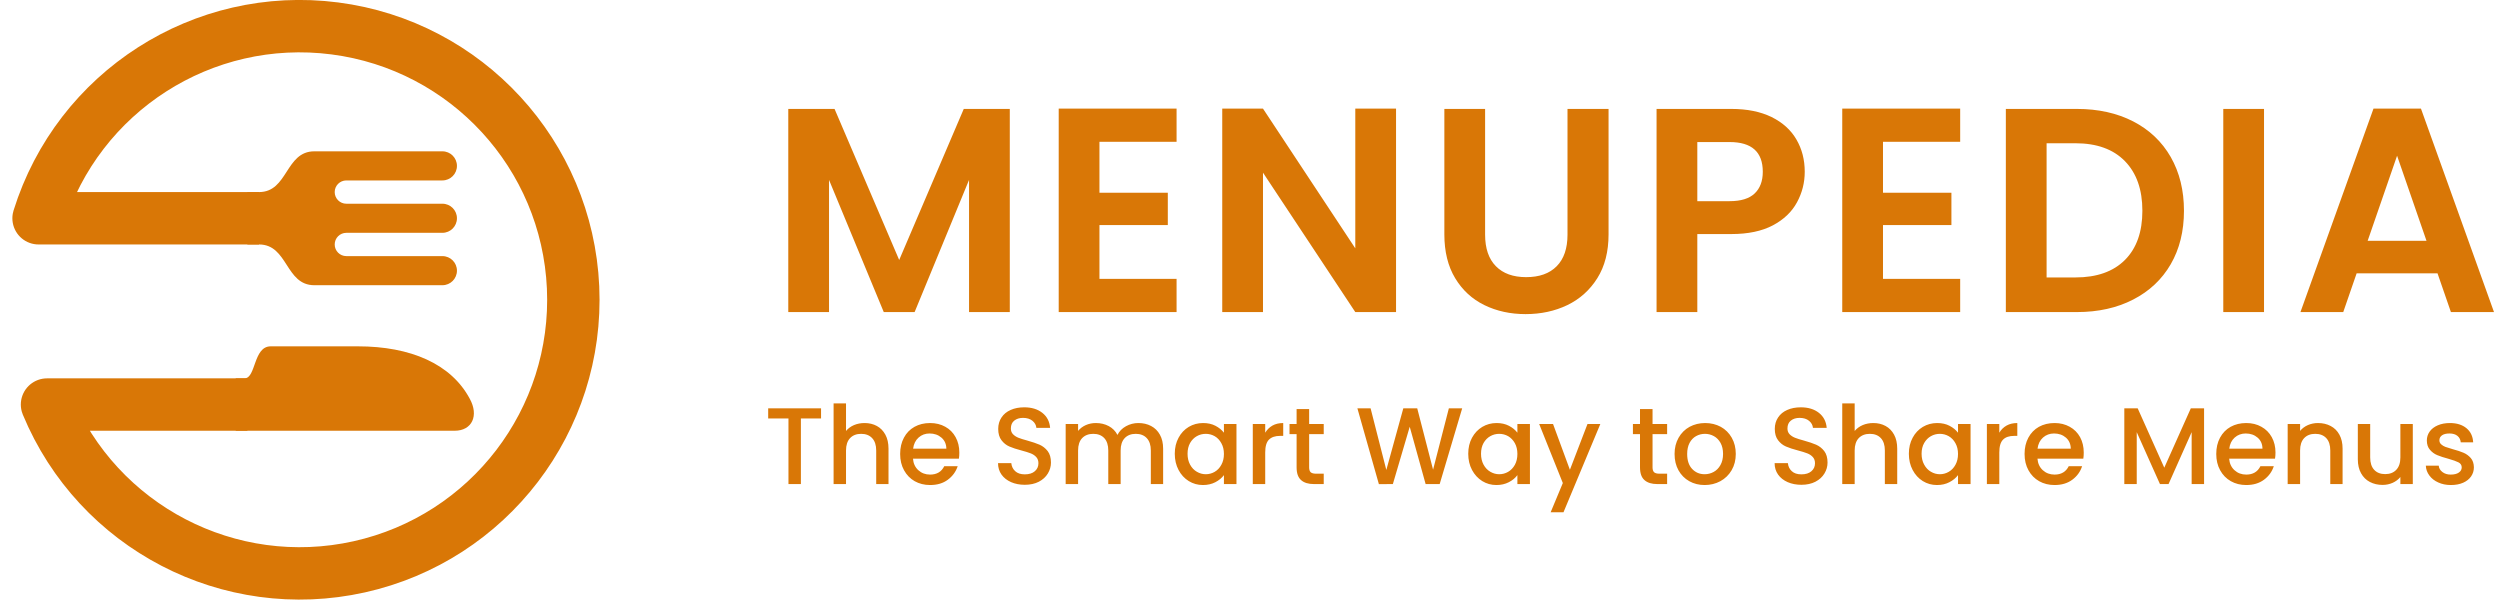
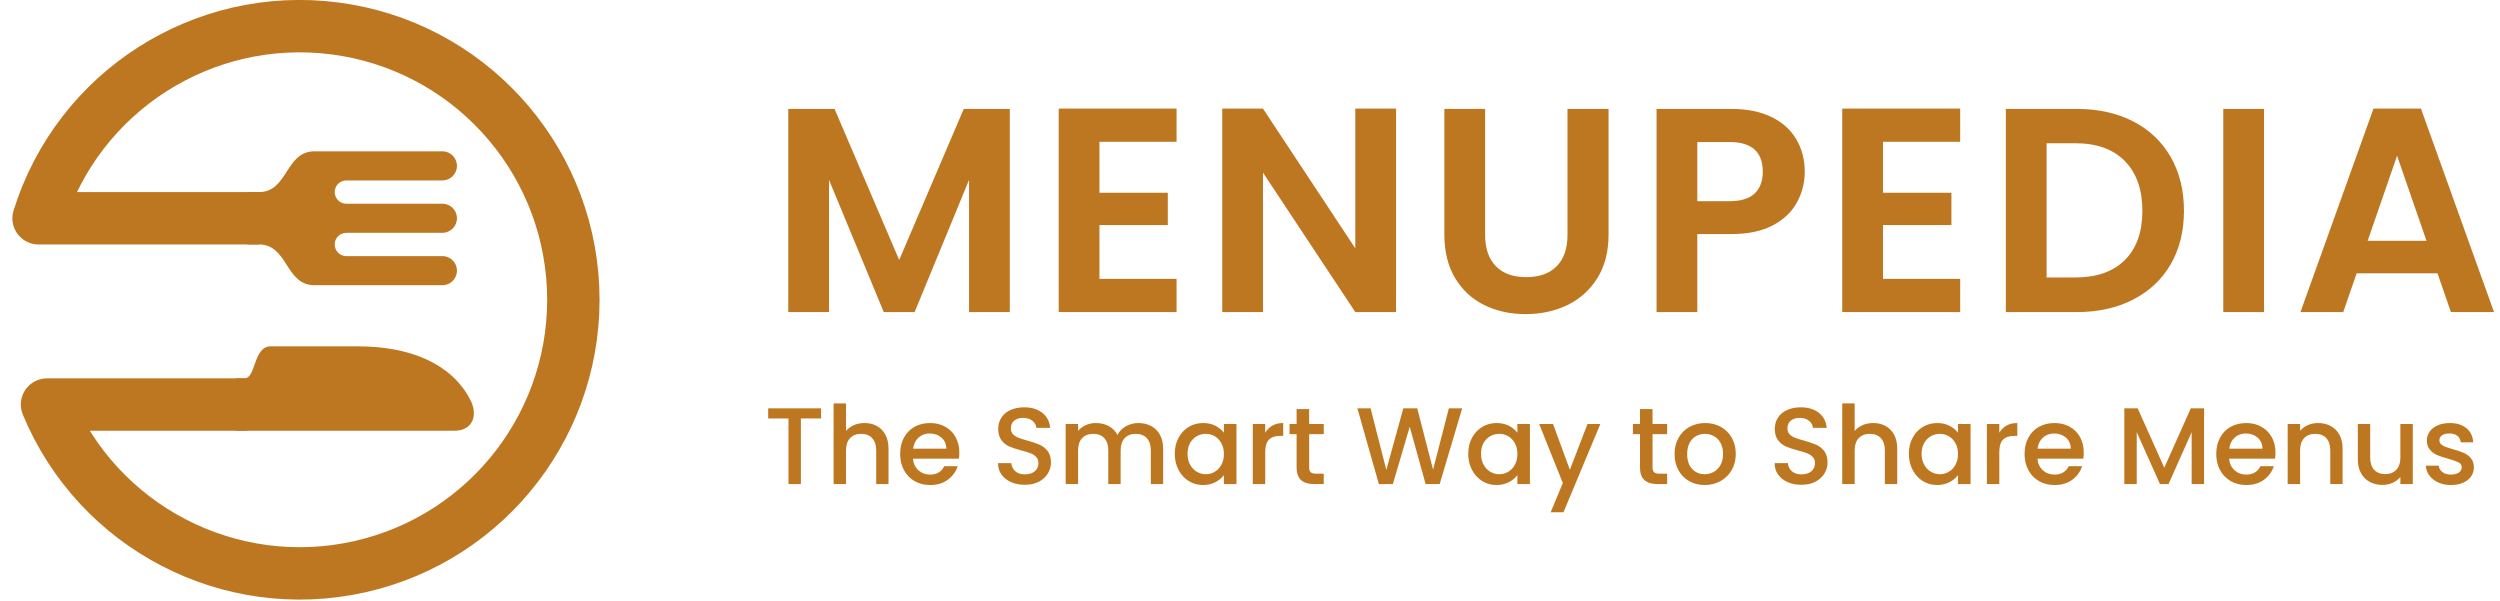
<svg xmlns="http://www.w3.org/2000/svg" viewBox="0 0 416.57 100" width="416.57" height="100" role="img" aria-label="Menupedia, the smart way to share menus">
  <g transform="translate(-8.25 -8.25) scale(0.97)">
-     <path d="M53 46H15.13A47 47 0 1 1 16.58 78H51" fill="none" stroke="#D97706" stroke-width="9" stroke-linejoin="round" />
-     <path d="M51 41.5H53C58 41.5 57.5 34.5 62.5 34.5H84.5A2.5 2.5 0 0 1 84.5 39.5H68A2 2 0 0 0 68 43.5H84.5A2.5 2.5 0 0 1 84.5 48.5H68A2 2 0 0 0 68 52.5H84.5A2.5 2.5 0 0 1 84.5 57.5H62.5C57.5 57.5 58 50.5 53 50.5H51Z" fill="#D97706" />
-     <path d="M49 73.5H50.5C52.5 73.5 52 68 55 68H70C79 68 86 71 89.2 77C90.8 79.9 89.6 82.5 86.6 82.5H49Z" fill="#D97706" />
+     <path d="M53 46H15.13A47 47 0 1 1 16.58 78H51" fill="none" stroke="#BE7721" stroke-width="9" stroke-linejoin="round" />
+     <path d="M51 41.5H53C58 41.5 57.5 34.5 62.5 34.5H84.5A2.5 2.5 0 0 1 84.5 39.5H68A2 2 0 0 0 68 43.5H84.5A2.5 2.5 0 0 1 84.5 48.5H68A2 2 0 0 0 68 52.5H84.5A2.5 2.5 0 0 1 84.5 57.5H62.5C57.5 57.5 58 50.5 53 50.5H51Z" fill="#BE7721" />
+     <path d="M49 73.5H50.5C52.5 73.5 52 68 55 68H70C79 68 86 71 89.2 77C90.8 79.9 89.6 82.5 86.6 82.5H49Z" fill="#BE7721" />
  </g>
-   <path d="M168.26 18.15V52H161.47V29.98L152.4 52H147.26L138.14 29.98V52H131.35V18.15H139.06L149.83 43.32L160.59 18.15ZM183.2 23.63V32.11H194.59V37.5H183.2V46.47H196.05V52H176.41V18.1H196.05V23.63ZM232.62 52H225.83L210.45 28.77V52H203.66V18.1H210.45L225.83 41.38V18.1H232.62ZM247.46 18.15V39.1Q247.46 42.54 249.26 44.36Q251.05 46.18 254.3 46.18Q257.6 46.18 259.39 44.36Q261.19 42.54 261.19 39.1V18.15H268.03V39.05Q268.03 43.37 266.16 46.35Q264.29 49.33 261.16 50.84Q258.03 52.34 254.2 52.34Q250.42 52.34 247.34 50.84Q244.26 49.33 242.47 46.35Q240.67 43.37 240.67 39.05V18.15ZM288.49 39H282.82V52H276.03V18.15H288.49Q292.42 18.15 295.19 19.5Q297.95 20.86 299.33 23.24Q300.72 25.61 300.72 28.62Q300.72 31.34 299.43 33.71Q298.15 36.09 295.41 37.55Q292.66 39 288.49 39ZM293.73 28.62Q293.73 23.67 288.2 23.67H282.82V33.52H288.2Q291.02 33.52 292.37 32.24Q293.73 30.95 293.73 28.62ZM313.76 23.63V32.11H325.16V37.5H313.76V46.47H326.62V52H306.97V18.1H326.62V23.63ZM363.91 35.12Q363.91 40.21 361.71 44.02Q359.5 47.83 355.45 49.91Q351.4 52 346.07 52H334.23V18.15H346.07Q351.4 18.15 355.45 20.23Q359.5 22.32 361.71 26.17Q363.91 30.03 363.91 35.12ZM356.98 35.12Q356.98 29.83 354.07 26.85Q351.16 23.87 345.82 23.87H341.02V46.23H345.82Q351.16 46.23 354.07 43.32Q356.98 40.41 356.98 35.12ZM377.25 18.15V52H370.46V18.15ZM406.16 45.55H392.68L390.45 52H383.32L395.49 18.1H403.4L415.57 52H408.39ZM404.32 40.12 399.42 25.95 394.52 40.12Z" fill="#D97706" />
-   <path d="M136.81 68.04V69.73H133.45V80.66H131.38V69.73H128V68.04ZM148.05 74.76V80.66H146V75.06Q146 73.72 145.32 73Q144.65 72.29 143.49 72.29Q142.33 72.29 141.65 73Q140.97 73.72 140.97 75.06V80.66H138.9V67.22H140.97V71.81Q141.49 71.18 142.3 70.83Q143.11 70.49 144.07 70.49Q145.21 70.49 146.11 70.98Q147.01 71.47 147.53 72.43Q148.05 73.39 148.05 74.76ZM159.78 76.43H152.13Q152.22 77.62 153.02 78.35Q153.82 79.08 154.98 79.08Q156.65 79.08 157.34 77.68H159.58Q159.12 79.06 157.93 79.94Q156.75 80.82 154.98 80.82Q153.55 80.82 152.41 80.18Q151.28 79.53 150.64 78.36Q149.99 77.19 149.99 75.64Q149.99 74.1 150.62 72.93Q151.24 71.76 152.38 71.12Q153.51 70.49 154.98 70.49Q156.4 70.49 157.51 71.11Q158.62 71.72 159.23 72.84Q159.85 73.96 159.85 75.41Q159.85 75.97 159.78 76.43ZM157.69 74.76Q157.67 73.61 156.87 72.92Q156.07 72.23 154.89 72.23Q153.82 72.23 153.06 72.91Q152.3 73.59 152.15 74.76ZM166.3 77.17H168.51Q168.59 77.99 169.16 78.51Q169.73 79.04 170.76 79.04Q171.84 79.04 172.43 78.52Q173.03 78.01 173.03 77.19Q173.03 76.55 172.66 76.15Q172.29 75.75 171.74 75.54Q171.18 75.32 170.2 75.06Q168.97 74.74 168.19 74.4Q167.42 74.07 166.88 73.36Q166.33 72.65 166.33 71.47Q166.33 70.38 166.88 69.56Q167.42 68.74 168.4 68.31Q169.38 67.87 170.67 67.87Q172.51 67.87 173.68 68.79Q174.85 69.71 174.98 71.3H172.69Q172.63 70.61 172.04 70.12Q171.44 69.63 170.46 69.63Q169.57 69.63 169 70.09Q168.44 70.54 168.44 71.4Q168.44 71.98 168.79 72.35Q169.15 72.72 169.69 72.94Q170.24 73.16 171.18 73.41Q172.43 73.76 173.22 74.1Q174.01 74.45 174.57 75.16Q175.12 75.88 175.12 77.08Q175.12 78.04 174.6 78.9Q174.09 79.75 173.1 80.27Q172.11 80.78 170.76 80.78Q169.49 80.78 168.48 80.34Q167.46 79.89 166.88 79.08Q166.3 78.26 166.3 77.17ZM193.81 74.76V80.66H191.76V75.06Q191.76 73.72 191.08 73Q190.41 72.29 189.25 72.29Q188.09 72.29 187.41 73Q186.73 73.72 186.73 75.06V80.66H184.67V75.06Q184.67 73.72 184 73Q183.33 72.29 182.17 72.29Q181.01 72.29 180.32 73Q179.64 73.72 179.64 75.06V80.66H177.57V70.65H179.64V71.8Q180.15 71.18 180.93 70.83Q181.71 70.49 182.6 70.49Q183.8 70.49 184.75 71Q185.69 71.5 186.2 72.47Q186.65 71.56 187.62 71.02Q188.58 70.49 189.69 70.49Q190.87 70.49 191.8 70.98Q192.74 71.47 193.27 72.43Q193.81 73.39 193.81 74.76ZM200.47 70.49Q201.65 70.49 202.53 70.95Q203.41 71.41 203.94 72.1V70.65H206.03V80.66H203.94V79.17Q203.41 79.88 202.51 80.35Q201.6 80.82 200.44 80.82Q199.15 80.82 198.08 80.16Q197 79.49 196.38 78.31Q195.75 77.12 195.75 75.61Q195.75 74.1 196.38 72.94Q197 71.78 198.08 71.13Q199.16 70.49 200.47 70.49ZM200.91 72.29Q200.11 72.29 199.42 72.68Q198.73 73.07 198.3 73.82Q197.88 74.57 197.88 75.61Q197.88 76.64 198.3 77.42Q198.73 78.21 199.43 78.61Q200.13 79.02 200.91 79.02Q201.71 79.02 202.4 78.62Q203.09 78.22 203.51 77.45Q203.94 76.68 203.94 75.64Q203.94 74.61 203.51 73.85Q203.09 73.08 202.4 72.68Q201.71 72.29 200.91 72.29ZM213.82 70.49V72.63H213.29Q212.08 72.63 211.45 73.25Q210.82 73.87 210.82 75.39V80.66H208.75V70.65H210.82V72.1Q211.28 71.34 212.03 70.91Q212.78 70.49 213.82 70.49ZM218.14 72.34V77.88Q218.14 78.44 218.4 78.69Q218.67 78.93 219.3 78.93H220.57V80.66H218.94Q217.54 80.66 216.8 80Q216.05 79.35 216.05 77.88V72.34H214.87V70.65H216.05V68.16H218.14V70.65H220.57V72.34ZM243.64 68.04 239.89 80.66H237.55L234.9 71.11L232.09 80.66L229.76 80.67L226.18 68.04H228.38L231 78.31L233.83 68.04H236.15L238.79 78.26L241.42 68.04ZM249.37 70.49Q250.55 70.49 251.43 70.95Q252.32 71.41 252.84 72.1V70.65H254.93V80.66H252.84V79.17Q252.32 79.88 251.41 80.35Q250.5 80.82 249.34 80.82Q248.05 80.82 246.98 80.16Q245.91 79.49 245.28 78.31Q244.65 77.12 244.65 75.61Q244.65 74.1 245.28 72.94Q245.91 71.78 246.99 71.13Q248.07 70.49 249.37 70.49ZM249.81 72.29Q249.01 72.29 248.32 72.68Q247.63 73.07 247.2 73.82Q246.78 74.57 246.78 75.61Q246.78 76.64 247.2 77.42Q247.63 78.21 248.33 78.61Q249.03 79.02 249.81 79.02Q250.61 79.02 251.3 78.62Q251.99 78.22 252.42 77.45Q252.84 76.68 252.84 75.64Q252.84 74.61 252.42 73.85Q251.99 73.08 251.3 72.68Q250.61 72.29 249.81 72.29ZM266.66 70.65 260.52 85.36H258.38L260.41 80.49L256.47 70.65H258.78L261.59 78.28L264.52 70.65ZM275.36 72.34V77.88Q275.36 78.44 275.62 78.69Q275.89 78.93 276.52 78.93H277.79V80.66H276.16Q274.76 80.66 274.02 80Q273.27 79.35 273.27 77.88V72.34H272.09V70.65H273.27V68.16H275.36V70.65H277.79V72.34ZM279.03 75.64Q279.03 74.12 279.7 72.94Q280.37 71.76 281.53 71.12Q282.7 70.49 284.13 70.49Q285.56 70.49 286.73 71.12Q287.89 71.76 288.56 72.94Q289.23 74.12 289.23 75.64Q289.23 77.17 288.54 78.35Q287.85 79.53 286.66 80.18Q285.47 80.82 284.04 80.82Q282.62 80.82 281.48 80.18Q280.33 79.53 279.68 78.36Q279.03 77.19 279.03 75.64ZM287.11 75.64Q287.11 74.56 286.69 73.8Q286.27 73.05 285.58 72.67Q284.89 72.29 284.09 72.29Q283.29 72.29 282.61 72.67Q281.93 73.05 281.53 73.8Q281.13 74.56 281.13 75.64Q281.13 77.26 281.96 78.14Q282.79 79.02 284.04 79.02Q284.84 79.02 285.54 78.64Q286.24 78.26 286.67 77.5Q287.11 76.73 287.11 75.64ZM295.7 77.17H297.91Q297.99 77.99 298.56 78.51Q299.13 79.04 300.16 79.04Q301.24 79.04 301.83 78.52Q302.43 78.01 302.43 77.19Q302.43 76.55 302.06 76.15Q301.69 75.75 301.14 75.54Q300.58 75.32 299.6 75.06Q298.37 74.74 297.59 74.4Q296.82 74.07 296.28 73.36Q295.73 72.65 295.73 71.47Q295.73 70.38 296.28 69.56Q296.82 68.74 297.8 68.31Q298.78 67.87 300.07 67.87Q301.91 67.87 303.08 68.79Q304.25 69.71 304.38 71.3H302.09Q302.03 70.61 301.44 70.12Q300.84 69.63 299.86 69.63Q298.97 69.63 298.4 70.09Q297.84 70.54 297.84 71.4Q297.84 71.98 298.19 72.35Q298.55 72.72 299.09 72.94Q299.64 73.16 300.58 73.41Q301.83 73.76 302.62 74.1Q303.41 74.45 303.97 75.16Q304.52 75.88 304.52 77.08Q304.52 78.04 304 78.9Q303.49 79.75 302.5 80.27Q301.51 80.78 300.16 80.78Q298.89 80.78 297.88 80.34Q296.86 79.89 296.28 79.08Q295.7 78.26 295.7 77.17ZM316.13 74.76V80.66H314.07V75.06Q314.07 73.72 313.4 73Q312.73 72.29 311.57 72.29Q310.41 72.29 309.72 73Q309.04 73.72 309.04 75.06V80.66H306.97V67.22H309.04V71.81Q309.57 71.18 310.38 70.83Q311.19 70.49 312.15 70.49Q313.29 70.49 314.19 70.98Q315.09 71.47 315.61 72.43Q316.13 73.39 316.13 74.76ZM322.79 70.49Q323.97 70.49 324.85 70.95Q325.73 71.41 326.26 72.1V70.65H328.35V80.66H326.26V79.17Q325.73 79.88 324.82 80.35Q323.92 80.82 322.75 80.82Q321.46 80.82 320.39 80.16Q319.32 79.49 318.7 78.31Q318.07 77.12 318.07 75.61Q318.07 74.1 318.7 72.94Q319.32 71.78 320.4 71.13Q321.48 70.49 322.79 70.49ZM323.23 72.29Q322.43 72.29 321.74 72.68Q321.05 73.07 320.62 73.82Q320.19 74.57 320.19 75.61Q320.19 76.64 320.62 77.42Q321.05 78.21 321.75 78.61Q322.45 79.02 323.23 79.02Q324.02 79.02 324.71 78.62Q325.41 78.22 325.83 77.45Q326.26 76.68 326.26 75.64Q326.26 74.61 325.83 73.85Q325.41 73.08 324.71 72.68Q324.02 72.29 323.23 72.29ZM336.14 70.49V72.63H335.61Q334.39 72.63 333.77 73.25Q333.14 73.87 333.14 75.39V80.66H331.07V70.65H333.14V72.1Q333.59 71.34 334.35 70.91Q335.1 70.49 336.14 70.49ZM347.14 76.43H339.5Q339.59 77.62 340.39 78.35Q341.19 79.08 342.35 79.08Q344.02 79.08 344.71 77.68H346.94Q346.49 79.06 345.3 79.94Q344.11 80.82 342.35 80.82Q340.91 80.82 339.78 80.18Q338.64 79.53 338 78.36Q337.35 77.19 337.35 75.64Q337.35 74.1 337.98 72.93Q338.61 71.76 339.74 71.12Q340.88 70.49 342.35 70.49Q343.76 70.49 344.87 71.11Q345.98 71.72 346.6 72.84Q347.21 73.96 347.21 75.41Q347.21 75.97 347.14 76.43ZM345.05 74.76Q345.03 73.61 344.24 72.92Q343.44 72.23 342.26 72.23Q341.19 72.23 340.42 72.91Q339.66 73.59 339.51 74.76ZM367.26 68.04V80.66H365.19V72.01L361.34 80.66H359.91L356.04 72.01V80.66H353.97V68.04H356.2L360.63 77.93L365.05 68.04ZM379.08 76.43H371.44Q371.53 77.62 372.33 78.35Q373.13 79.08 374.29 79.08Q375.96 79.08 376.65 77.68H378.88Q378.43 79.06 377.24 79.94Q376.05 80.82 374.29 80.82Q372.85 80.82 371.72 80.18Q370.58 79.53 369.94 78.36Q369.29 77.19 369.29 75.64Q369.29 74.1 369.92 72.93Q370.55 71.76 371.68 71.12Q372.82 70.49 374.29 70.49Q375.71 70.49 376.81 71.11Q377.92 71.72 378.54 72.84Q379.16 73.96 379.16 75.41Q379.16 75.97 379.08 76.43ZM376.99 74.76Q376.98 73.61 376.18 72.92Q375.38 72.23 374.2 72.23Q373.13 72.23 372.36 72.91Q371.6 73.59 371.46 74.76ZM390.34 74.76V80.66H388.29V75.06Q388.29 73.72 387.62 73Q386.95 72.29 385.78 72.29Q384.62 72.29 383.94 73Q383.26 73.72 383.26 75.06V80.66H381.19V70.65H383.26V71.8Q383.77 71.18 384.56 70.83Q385.35 70.49 386.24 70.49Q387.42 70.49 388.35 70.98Q389.29 71.47 389.81 72.43Q390.34 73.39 390.34 74.76ZM402.04 70.65V80.66H399.97V79.48Q399.48 80.09 398.69 80.45Q397.9 80.8 397.01 80.8Q395.83 80.8 394.89 80.31Q393.95 79.82 393.42 78.86Q392.88 77.9 392.88 76.53V70.65H394.94V76.23Q394.94 77.57 395.61 78.29Q396.28 79 397.44 79Q398.6 79 399.28 78.29Q399.97 77.57 399.97 76.23V70.65ZM404.21 77.59H406.36Q406.41 78.22 406.97 78.65Q407.52 79.08 408.35 79.08Q409.23 79.08 409.71 78.74Q410.19 78.41 410.19 77.88Q410.19 77.32 409.65 77.04Q409.12 76.77 407.96 76.44Q406.83 76.14 406.12 75.84Q405.41 75.55 404.9 74.95Q404.38 74.36 404.38 73.38Q404.38 72.58 404.85 71.91Q405.32 71.25 406.2 70.87Q407.08 70.49 408.23 70.49Q409.93 70.49 410.98 71.35Q412.02 72.21 412.1 73.7H410.03Q409.97 73.03 409.48 72.63Q408.99 72.23 408.15 72.23Q407.34 72.23 406.9 72.54Q406.47 72.85 406.47 73.36Q406.47 73.76 406.76 74.03Q407.05 74.3 407.46 74.46Q407.88 74.61 408.7 74.85Q409.79 75.14 410.49 75.44Q411.19 75.74 411.7 76.32Q412.2 76.9 412.22 77.86Q412.22 78.71 411.75 79.39Q411.28 80.06 410.42 80.44Q409.55 80.82 408.39 80.82Q407.21 80.82 406.28 80.39Q405.34 79.97 404.8 79.23Q404.25 78.5 404.21 77.59Z" fill="#D97706" />
+   <path d="M168.26 18.15V52H161.47V29.98L152.4 52H147.26L138.14 29.98V52H131.35V18.15H139.06L149.83 43.32L160.59 18.15ZM183.2 23.63V32.11H194.59V37.5H183.2V46.47H196.05V52H176.41V18.1H196.05V23.63ZM232.62 52H225.83L210.45 28.77V52H203.66V18.1H210.45L225.83 41.38V18.1H232.62ZM247.46 18.15V39.1Q247.46 42.54 249.26 44.36Q251.05 46.18 254.3 46.18Q257.6 46.18 259.39 44.36Q261.19 42.54 261.19 39.1V18.15H268.03V39.05Q268.03 43.37 266.16 46.35Q264.29 49.33 261.16 50.84Q258.03 52.34 254.2 52.34Q250.42 52.34 247.34 50.84Q244.26 49.33 242.47 46.35Q240.67 43.37 240.67 39.05V18.15ZM288.49 39H282.82V52H276.03V18.15H288.49Q292.42 18.15 295.19 19.5Q297.95 20.86 299.33 23.24Q300.72 25.61 300.72 28.62Q300.72 31.34 299.43 33.71Q298.15 36.09 295.41 37.55Q292.66 39 288.49 39ZM293.73 28.62Q293.73 23.67 288.2 23.67H282.82V33.52H288.2Q291.02 33.52 292.37 32.24Q293.73 30.95 293.73 28.62ZM313.76 23.63V32.11H325.16V37.5H313.76V46.47H326.62V52H306.97V18.1H326.62V23.63ZM363.91 35.12Q363.91 40.21 361.71 44.02Q359.5 47.83 355.45 49.91Q351.4 52 346.07 52H334.23V18.15H346.07Q351.4 18.15 355.45 20.23Q359.5 22.32 361.71 26.17Q363.91 30.03 363.91 35.12ZM356.98 35.12Q356.98 29.83 354.07 26.85Q351.16 23.87 345.82 23.87H341.02V46.23H345.82Q351.16 46.23 354.07 43.32Q356.98 40.41 356.98 35.12ZM377.25 18.15V52H370.46V18.15ZM406.16 45.55H392.68L390.45 52H383.32L395.49 18.1H403.4L415.57 52H408.39ZM404.32 40.12 399.42 25.95 394.52 40.12Z" fill="#BE7721" />
+   <path d="M136.81 68.04V69.73H133.45V80.66H131.38V69.73H128V68.04ZM148.05 74.76V80.66H146V75.06Q146 73.72 145.32 73Q144.65 72.29 143.49 72.29Q142.33 72.29 141.65 73Q140.97 73.72 140.97 75.06V80.66H138.9V67.22H140.97V71.81Q141.49 71.18 142.3 70.83Q143.11 70.49 144.07 70.49Q145.21 70.49 146.11 70.98Q147.01 71.47 147.53 72.43Q148.05 73.39 148.05 74.76ZM159.78 76.43H152.13Q152.22 77.62 153.02 78.35Q153.82 79.08 154.98 79.08Q156.65 79.08 157.34 77.68H159.58Q159.12 79.06 157.93 79.94Q156.75 80.82 154.98 80.82Q153.55 80.82 152.41 80.18Q151.28 79.53 150.64 78.36Q149.99 77.19 149.99 75.64Q149.99 74.1 150.62 72.93Q151.24 71.76 152.38 71.12Q153.51 70.49 154.98 70.49Q156.4 70.49 157.51 71.11Q158.62 71.72 159.23 72.84Q159.85 73.96 159.85 75.41Q159.85 75.97 159.78 76.43ZM157.69 74.76Q157.67 73.61 156.87 72.92Q156.07 72.23 154.89 72.23Q153.82 72.23 153.06 72.91Q152.3 73.59 152.15 74.76ZM166.3 77.17H168.51Q168.59 77.99 169.16 78.51Q169.73 79.04 170.76 79.04Q171.84 79.04 172.43 78.52Q173.03 78.01 173.03 77.19Q173.03 76.55 172.66 76.15Q172.29 75.75 171.74 75.54Q171.18 75.32 170.2 75.06Q168.97 74.74 168.19 74.4Q167.42 74.07 166.88 73.36Q166.33 72.65 166.33 71.47Q166.33 70.38 166.88 69.56Q167.42 68.74 168.4 68.31Q169.38 67.87 170.67 67.87Q172.51 67.87 173.68 68.79Q174.85 69.71 174.98 71.3H172.69Q172.63 70.61 172.04 70.12Q171.44 69.63 170.46 69.63Q169.57 69.63 169 70.09Q168.44 70.54 168.44 71.4Q168.44 71.98 168.79 72.35Q169.15 72.72 169.69 72.94Q170.24 73.16 171.18 73.41Q172.43 73.76 173.22 74.1Q174.01 74.45 174.57 75.16Q175.12 75.88 175.12 77.08Q175.12 78.04 174.6 78.9Q174.09 79.75 173.1 80.27Q172.11 80.78 170.76 80.78Q169.49 80.78 168.48 80.34Q167.46 79.89 166.88 79.08Q166.3 78.26 166.3 77.17ZM193.81 74.76V80.66H191.76V75.06Q191.76 73.72 191.08 73Q190.41 72.29 189.25 72.29Q188.09 72.29 187.41 73Q186.73 73.72 186.73 75.06V80.66H184.67V75.06Q184.67 73.72 184 73Q183.33 72.29 182.17 72.29Q181.01 72.29 180.32 73Q179.64 73.72 179.64 75.06V80.66H177.57V70.65H179.64V71.8Q180.15 71.18 180.93 70.83Q181.71 70.49 182.6 70.49Q183.8 70.49 184.75 71Q185.69 71.5 186.2 72.47Q186.65 71.56 187.62 71.02Q188.58 70.49 189.69 70.49Q190.87 70.49 191.8 70.98Q192.74 71.47 193.27 72.43Q193.81 73.39 193.81 74.76ZM200.47 70.49Q201.65 70.49 202.53 70.95Q203.41 71.41 203.94 72.1V70.65H206.03V80.66H203.94V79.17Q203.41 79.88 202.51 80.35Q201.6 80.82 200.44 80.82Q199.15 80.82 198.08 80.16Q197 79.49 196.38 78.31Q195.75 77.12 195.75 75.61Q195.75 74.1 196.38 72.94Q197 71.78 198.08 71.13Q199.16 70.49 200.47 70.49ZM200.91 72.29Q200.11 72.29 199.42 72.68Q198.73 73.07 198.3 73.82Q197.88 74.57 197.88 75.61Q197.88 76.64 198.3 77.42Q198.73 78.21 199.43 78.61Q200.13 79.02 200.91 79.02Q201.71 79.02 202.4 78.62Q203.09 78.22 203.51 77.45Q203.94 76.68 203.94 75.64Q203.94 74.61 203.51 73.85Q203.09 73.08 202.4 72.68Q201.71 72.29 200.91 72.29ZM213.82 70.49V72.63H213.29Q212.08 72.63 211.45 73.25Q210.82 73.87 210.82 75.39V80.66H208.75V70.65H210.82V72.1Q211.28 71.34 212.03 70.91Q212.78 70.49 213.82 70.49ZM218.14 72.34V77.88Q218.14 78.44 218.4 78.69Q218.67 78.93 219.3 78.93H220.57V80.66H218.94Q217.54 80.66 216.8 80Q216.05 79.35 216.05 77.88V72.34H214.87V70.65H216.05V68.16H218.14V70.65H220.57V72.34ZM243.64 68.04 239.89 80.66H237.55L234.9 71.11L232.09 80.66L229.76 80.67L226.18 68.04H228.38L231 78.31L233.83 68.04H236.15L238.79 78.26L241.42 68.04ZM249.37 70.49Q250.55 70.49 251.43 70.95Q252.32 71.41 252.84 72.1V70.65H254.93V80.66H252.84V79.17Q252.32 79.88 251.41 80.35Q250.5 80.82 249.34 80.82Q248.05 80.82 246.98 80.16Q245.91 79.49 245.28 78.31Q244.65 77.12 244.65 75.61Q244.65 74.1 245.28 72.94Q245.91 71.78 246.99 71.13Q248.07 70.49 249.37 70.49ZM249.81 72.29Q249.01 72.29 248.32 72.68Q247.63 73.07 247.2 73.82Q246.78 74.57 246.78 75.61Q246.78 76.64 247.2 77.42Q247.63 78.21 248.33 78.61Q249.03 79.02 249.81 79.02Q250.61 79.02 251.3 78.62Q251.99 78.22 252.42 77.45Q252.84 76.68 252.84 75.64Q252.84 74.61 252.42 73.85Q251.99 73.08 251.3 72.68Q250.61 72.29 249.81 72.29ZM266.66 70.65 260.52 85.36H258.38L260.41 80.49L256.47 70.65H258.78L261.59 78.28L264.52 70.65ZM275.36 72.34V77.88Q275.36 78.44 275.62 78.69Q275.89 78.93 276.52 78.93H277.79V80.66H276.16Q274.76 80.66 274.02 80Q273.27 79.35 273.27 77.88V72.34H272.09V70.65H273.27V68.16H275.36V70.65H277.79V72.34ZM279.03 75.64Q279.03 74.12 279.7 72.94Q280.37 71.76 281.53 71.12Q282.7 70.49 284.13 70.49Q285.56 70.49 286.73 71.12Q287.89 71.76 288.56 72.94Q289.23 74.12 289.23 75.64Q289.23 77.17 288.54 78.35Q287.85 79.53 286.66 80.18Q285.47 80.82 284.04 80.82Q282.62 80.82 281.48 80.18Q280.33 79.53 279.68 78.36Q279.03 77.19 279.03 75.64ZM287.11 75.64Q287.11 74.56 286.69 73.8Q286.27 73.05 285.58 72.67Q284.89 72.29 284.09 72.29Q283.29 72.29 282.61 72.67Q281.93 73.05 281.53 73.8Q281.13 74.56 281.13 75.64Q281.13 77.26 281.96 78.14Q282.79 79.02 284.04 79.02Q284.84 79.02 285.54 78.64Q286.24 78.26 286.67 77.5Q287.11 76.73 287.11 75.64ZM295.7 77.17H297.91Q297.99 77.99 298.56 78.51Q299.13 79.04 300.16 79.04Q301.24 79.04 301.83 78.52Q302.43 78.01 302.43 77.19Q302.43 76.55 302.06 76.15Q301.69 75.75 301.14 75.54Q300.58 75.32 299.6 75.06Q298.37 74.74 297.59 74.4Q296.82 74.07 296.28 73.36Q295.73 72.65 295.73 71.47Q295.73 70.38 296.28 69.56Q296.82 68.74 297.8 68.31Q298.78 67.87 300.07 67.87Q301.91 67.87 303.08 68.79Q304.25 69.71 304.38 71.3H302.09Q302.03 70.61 301.44 70.12Q300.84 69.63 299.86 69.63Q298.97 69.63 298.4 70.09Q297.84 70.54 297.84 71.4Q297.84 71.98 298.19 72.35Q298.55 72.72 299.09 72.94Q299.64 73.16 300.58 73.41Q301.83 73.76 302.62 74.1Q303.41 74.45 303.97 75.16Q304.52 75.88 304.52 77.08Q304.52 78.04 304 78.9Q303.49 79.75 302.5 80.27Q301.51 80.78 300.16 80.78Q298.89 80.78 297.88 80.34Q296.86 79.89 296.28 79.08Q295.7 78.26 295.7 77.17ZM316.13 74.76V80.66H314.07V75.06Q314.07 73.72 313.4 73Q312.73 72.29 311.57 72.29Q310.41 72.29 309.72 73Q309.04 73.72 309.04 75.06V80.66H306.97V67.22H309.04V71.81Q309.57 71.18 310.38 70.83Q311.19 70.49 312.15 70.49Q313.29 70.49 314.19 70.98Q315.09 71.47 315.61 72.43Q316.13 73.39 316.13 74.76ZM322.79 70.49Q323.97 70.49 324.85 70.95Q325.73 71.41 326.26 72.1V70.65H328.35V80.66H326.26V79.17Q325.73 79.88 324.82 80.35Q323.92 80.82 322.75 80.82Q321.46 80.82 320.39 80.16Q319.32 79.49 318.7 78.31Q318.07 77.12 318.07 75.61Q318.07 74.1 318.7 72.94Q319.32 71.78 320.4 71.13Q321.48 70.49 322.79 70.49ZM323.23 72.29Q322.43 72.29 321.74 72.68Q321.05 73.07 320.62 73.82Q320.19 74.57 320.19 75.61Q320.19 76.64 320.62 77.42Q321.05 78.21 321.75 78.61Q322.45 79.02 323.23 79.02Q324.02 79.02 324.71 78.62Q325.41 78.22 325.83 77.45Q326.26 76.68 326.26 75.64Q326.26 74.61 325.83 73.85Q325.41 73.08 324.71 72.68Q324.02 72.29 323.23 72.29ZM336.14 70.49V72.63H335.61Q334.39 72.63 333.77 73.25Q333.14 73.87 333.14 75.39V80.66H331.07V70.65H333.14V72.1Q333.59 71.34 334.35 70.91Q335.1 70.49 336.14 70.49ZM347.14 76.43H339.5Q339.59 77.62 340.39 78.35Q341.19 79.08 342.35 79.08Q344.02 79.08 344.71 77.68H346.94Q346.49 79.06 345.3 79.94Q344.11 80.82 342.35 80.82Q340.91 80.82 339.78 80.18Q338.64 79.53 338 78.36Q337.35 77.19 337.35 75.64Q337.35 74.1 337.98 72.93Q338.61 71.76 339.74 71.12Q340.88 70.49 342.35 70.49Q343.76 70.49 344.87 71.11Q345.98 71.72 346.6 72.84Q347.21 73.96 347.21 75.41Q347.21 75.97 347.14 76.43ZM345.05 74.76Q345.03 73.61 344.24 72.92Q343.44 72.23 342.26 72.23Q341.19 72.23 340.42 72.91Q339.66 73.59 339.51 74.76ZM367.26 68.04V80.66H365.19V72.01L361.34 80.66H359.91L356.04 72.01V80.66H353.97V68.04H356.2L360.63 77.93L365.05 68.04ZM379.08 76.43H371.44Q371.53 77.62 372.33 78.35Q373.13 79.08 374.29 79.08Q375.96 79.08 376.65 77.68H378.88Q378.43 79.06 377.24 79.94Q376.05 80.82 374.29 80.82Q372.85 80.82 371.72 80.18Q370.58 79.53 369.94 78.36Q369.29 77.19 369.29 75.64Q369.29 74.1 369.92 72.93Q370.55 71.76 371.68 71.12Q372.82 70.49 374.29 70.49Q375.71 70.49 376.81 71.11Q377.92 71.72 378.54 72.84Q379.16 73.96 379.16 75.41Q379.16 75.97 379.08 76.43ZM376.99 74.76Q376.98 73.61 376.18 72.92Q375.38 72.23 374.2 72.23Q373.13 72.23 372.36 72.91Q371.6 73.59 371.46 74.76ZM390.34 74.76V80.66H388.29V75.06Q388.29 73.72 387.62 73Q386.95 72.29 385.78 72.29Q384.62 72.29 383.94 73Q383.26 73.72 383.26 75.06V80.66H381.19V70.65H383.26V71.8Q383.77 71.18 384.56 70.83Q385.35 70.49 386.24 70.49Q387.42 70.49 388.35 70.98Q389.29 71.47 389.81 72.43Q390.34 73.39 390.34 74.76ZM402.04 70.65V80.66H399.97V79.48Q399.48 80.09 398.69 80.45Q397.9 80.8 397.01 80.8Q395.83 80.8 394.89 80.31Q393.95 79.82 393.42 78.86Q392.88 77.9 392.88 76.53V70.65H394.94V76.23Q394.94 77.57 395.61 78.29Q396.28 79 397.44 79Q398.6 79 399.28 78.29Q399.97 77.57 399.97 76.23V70.65ZM404.21 77.59H406.36Q406.41 78.22 406.97 78.65Q407.52 79.08 408.35 79.08Q409.23 79.08 409.71 78.74Q410.19 78.41 410.19 77.88Q410.19 77.32 409.65 77.04Q409.12 76.77 407.96 76.44Q406.83 76.14 406.12 75.84Q405.41 75.55 404.9 74.95Q404.38 74.36 404.38 73.38Q404.38 72.58 404.85 71.91Q405.32 71.25 406.2 70.87Q407.08 70.49 408.23 70.49Q409.93 70.49 410.98 71.35Q412.02 72.21 412.1 73.7H410.03Q409.97 73.03 409.48 72.63Q408.99 72.23 408.15 72.23Q407.34 72.23 406.9 72.54Q406.47 72.85 406.47 73.36Q406.47 73.76 406.76 74.03Q407.05 74.3 407.46 74.46Q407.88 74.61 408.7 74.85Q409.79 75.14 410.49 75.44Q411.19 75.74 411.7 76.32Q412.2 76.9 412.22 77.86Q412.22 78.71 411.75 79.39Q411.28 80.06 410.42 80.44Q409.55 80.82 408.39 80.82Q407.21 80.82 406.28 80.39Q405.34 79.97 404.8 79.23Q404.25 78.5 404.21 77.59Z" fill="#BE7721" />
</svg>
